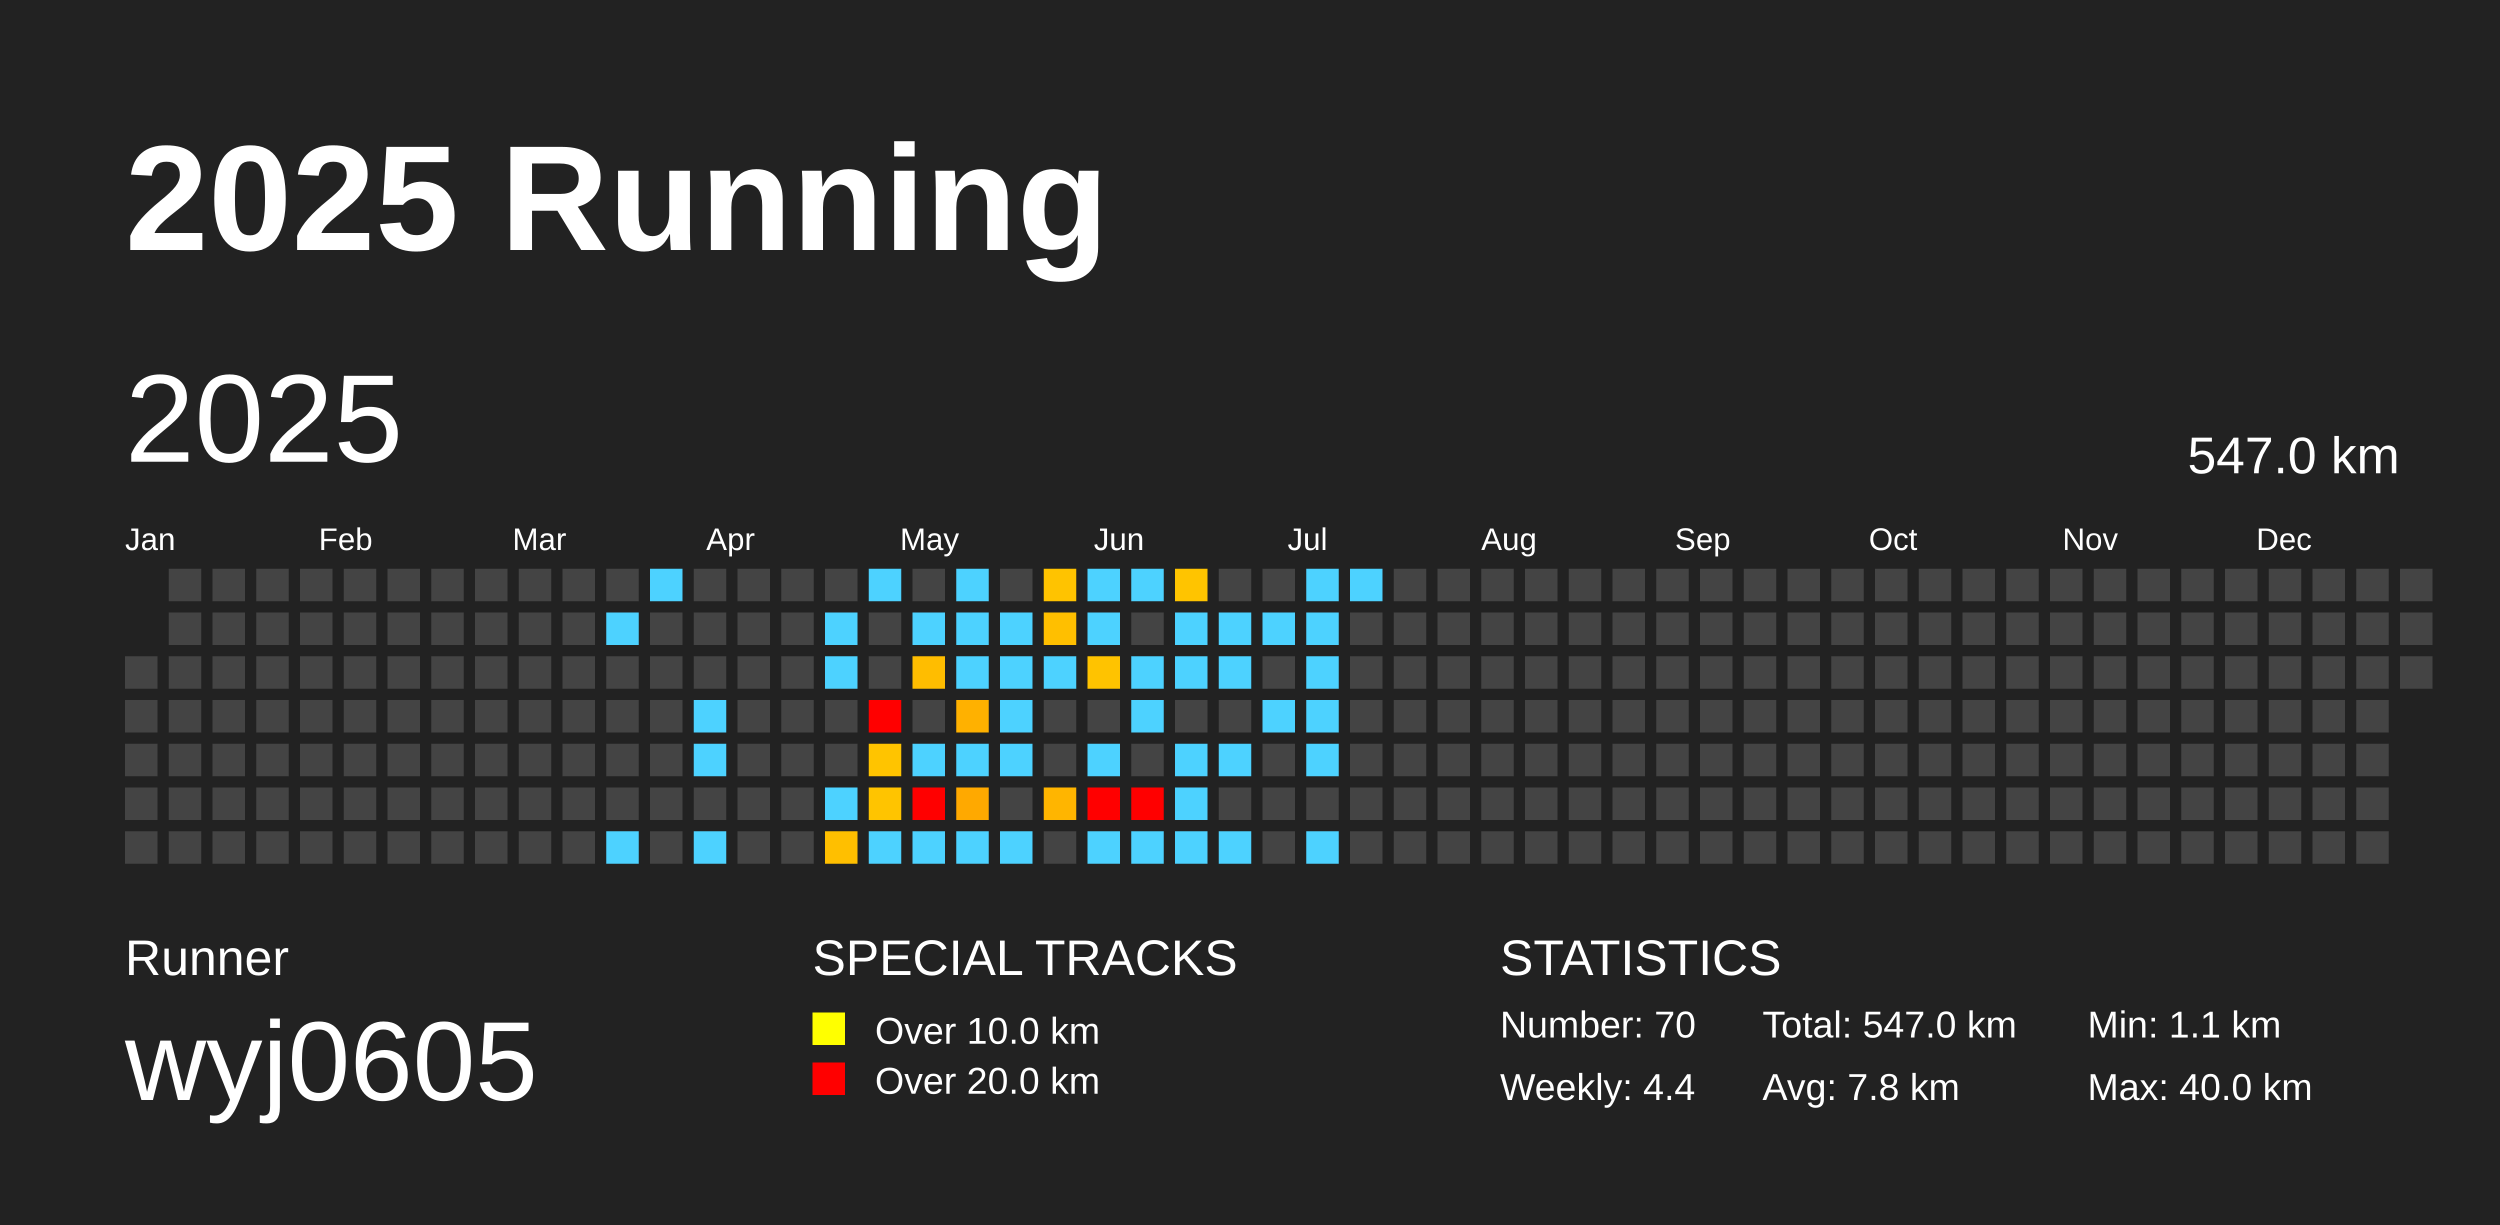
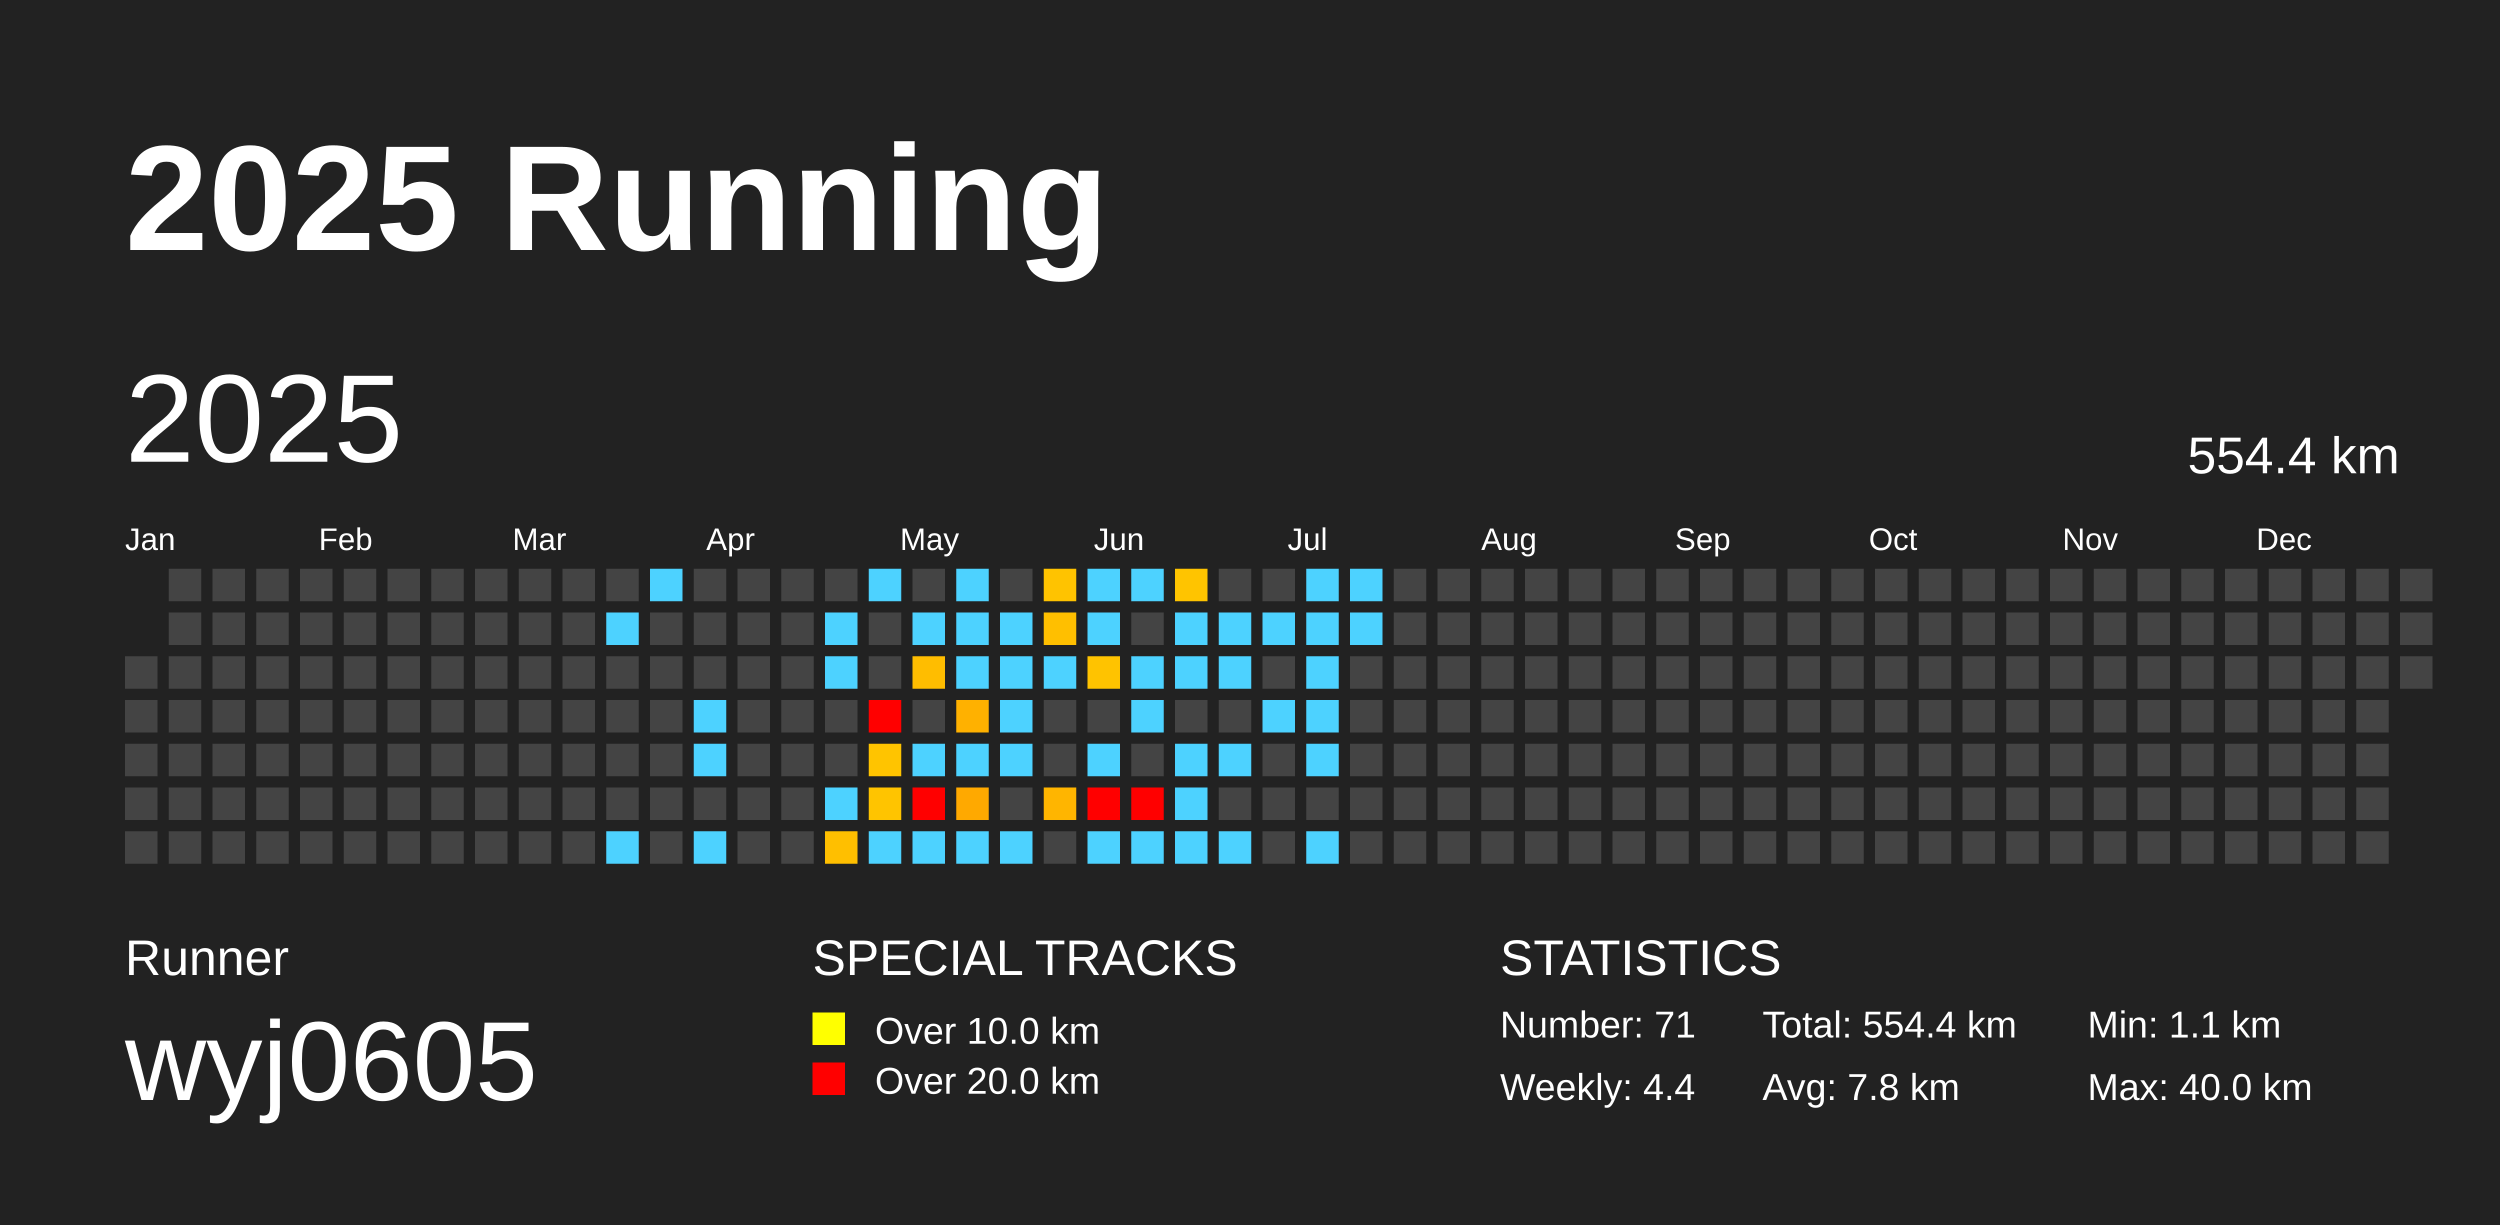
<svg xmlns="http://www.w3.org/2000/svg" baseProfile="full" height="98mm" version="1.1" viewBox="0,0,200,98" width="200mm">
  <defs />
  <rect fill="#222222" height="98" width="200" x="0" y="0" />
  <text fill="#FFFFFF" style="font-size:12px; font-family:Arial; font-weight:bold;" x="10" y="20">2025 Running</text>
  <text fill="#FFFFFF" style="font-size:4px; font-family:Arial" x="10" y="78">Runner</text>
  <text fill="#FFFFFF" style="font-size:9px; font-family:Arial" x="10" y="88">wyj0605</text>
  <text fill="#FFFFFF" style="font-size:4px; font-family:Arial" x="65" y="78">SPECIAL TRACKS</text>
  <rect fill="yellow" height="2.6" width="2.6" x="65" y="81" />
  <text fill="#FFFFFF" style="font-size:3px; font-family:Arial" x="70" y="83.5">Over 10.0 km</text>
  <rect fill="red" height="2.6" width="2.6" x="65" y="85" />
  <text fill="#FFFFFF" style="font-size:3px; font-family:Arial" x="70" y="87.5">Over 20.0 km</text>
  <text fill="#FFFFFF" style="font-size:4px; font-family:Arial" x="120" y="78">STATISTICS</text>
-   <text fill="#FFFFFF" style="font-size:3px; font-family:Arial" x="120" y="83">Number: 70</text>
+   <text fill="#FFFFFF" style="font-size:3px; font-family:Arial" x="120" y="83">Number: 71</text>
  <text fill="#FFFFFF" style="font-size:3px; font-family:Arial" x="120" y="88">Weekly: 4.4</text>
-   <text fill="#FFFFFF" style="font-size:3px; font-family:Arial" x="141" y="83">Total: 547.0 km</text>
+   <text fill="#FFFFFF" style="font-size:3px; font-family:Arial" x="141" y="83">Total: 554.4 km</text>
  <text fill="#FFFFFF" style="font-size:3px; font-family:Arial" x="141" y="88">Avg: 7.8 km</text>
  <text fill="#FFFFFF" style="font-size:3px; font-family:Arial" x="167" y="83">Min: 1.1 km</text>
  <text fill="#FFFFFF" style="font-size:3px; font-family:Arial" x="167" y="88">Max: 40.0 km</text>
  <text dominant-baseline="hanging" fill="#FFFFFF" style="font-size:10.0px; font-family:Arial;" x="10" y="30">2025</text>
-   <text dominant-baseline="hanging" fill="#FFFFFF" style="font-size:4.125px; font-family:Arial;" x="175" y="35">547.0 km</text>
+   <text dominant-baseline="hanging" fill="#FFFFFF" style="font-size:4.125px; font-family:Arial;" x="175" y="35">554.4 km</text>
  <text fill="#FFFFFF" style="font-size:2.5px; font-family:Arial" x="10.0" y="44">Jan</text>
  <text fill="#FFFFFF" style="font-size:2.5px; font-family:Arial" x="25.5" y="44">Feb</text>
  <text fill="#FFFFFF" style="font-size:2.5px; font-family:Arial" x="41.0" y="44">Mar</text>
  <text fill="#FFFFFF" style="font-size:2.5px; font-family:Arial" x="56.5" y="44">Apr</text>
  <text fill="#FFFFFF" style="font-size:2.5px; font-family:Arial" x="72.0" y="44">May</text>
  <text fill="#FFFFFF" style="font-size:2.5px; font-family:Arial" x="87.5" y="44">Jun</text>
  <text fill="#FFFFFF" style="font-size:2.5px; font-family:Arial" x="103.0" y="44">Jul</text>
  <text fill="#FFFFFF" style="font-size:2.5px; font-family:Arial" x="118.5" y="44">Aug</text>
  <text fill="#FFFFFF" style="font-size:2.5px; font-family:Arial" x="134.0" y="44">Sep</text>
  <text fill="#FFFFFF" style="font-size:2.5px; font-family:Arial" x="149.5" y="44">Oct</text>
  <text fill="#FFFFFF" style="font-size:2.5px; font-family:Arial" x="165.0" y="44">Nov</text>
  <text fill="#FFFFFF" style="font-size:2.5px; font-family:Arial" x="180.5" y="44">Dec</text>
  <rect fill="#444444" height="2.6" width="2.6" x="10.0" y="52.5" />
  <rect fill="#444444" height="2.6" width="2.6" x="10.0" y="56.0" />
  <rect fill="#444444" height="2.6" width="2.6" x="10.0" y="59.5" />
  <rect fill="#444444" height="2.6" width="2.6" x="10.0" y="63.0" />
  <rect fill="#444444" height="2.6" width="2.6" x="10.0" y="66.5" />
  <rect fill="#444444" height="2.6" width="2.6" x="13.5" y="45.5" />
  <rect fill="#444444" height="2.6" width="2.6" x="13.5" y="49.0" />
  <rect fill="#444444" height="2.6" width="2.6" x="13.5" y="52.5" />
  <rect fill="#444444" height="2.6" width="2.6" x="13.5" y="56.0" />
  <rect fill="#444444" height="2.6" width="2.6" x="13.5" y="59.5" />
  <rect fill="#444444" height="2.6" width="2.6" x="13.5" y="63.0" />
  <rect fill="#444444" height="2.6" width="2.6" x="13.5" y="66.5" />
  <rect fill="#444444" height="2.6" width="2.6" x="17.0" y="45.5" />
  <rect fill="#444444" height="2.6" width="2.6" x="17.0" y="49.0" />
  <rect fill="#444444" height="2.6" width="2.6" x="17.0" y="52.5" />
  <rect fill="#444444" height="2.6" width="2.6" x="17.0" y="56.0" />
  <rect fill="#444444" height="2.6" width="2.6" x="17.0" y="59.5" />
  <rect fill="#444444" height="2.6" width="2.6" x="17.0" y="63.0" />
  <rect fill="#444444" height="2.6" width="2.6" x="17.0" y="66.5" />
  <rect fill="#444444" height="2.6" width="2.6" x="20.5" y="45.5" />
  <rect fill="#444444" height="2.6" width="2.6" x="20.5" y="49.0" />
  <rect fill="#444444" height="2.6" width="2.6" x="20.5" y="52.5" />
  <rect fill="#444444" height="2.6" width="2.6" x="20.5" y="56.0" />
  <rect fill="#444444" height="2.6" width="2.6" x="20.5" y="59.5" />
  <rect fill="#444444" height="2.6" width="2.6" x="20.5" y="63.0" />
  <rect fill="#444444" height="2.6" width="2.6" x="20.5" y="66.5" />
  <rect fill="#444444" height="2.6" width="2.6" x="24.0" y="45.5" />
  <rect fill="#444444" height="2.6" width="2.6" x="24.0" y="49.0" />
  <rect fill="#444444" height="2.6" width="2.6" x="24.0" y="52.5" />
  <rect fill="#444444" height="2.6" width="2.6" x="24.0" y="56.0" />
  <rect fill="#444444" height="2.6" width="2.6" x="24.0" y="59.5" />
  <rect fill="#444444" height="2.6" width="2.6" x="24.0" y="63.0" />
  <rect fill="#444444" height="2.6" width="2.6" x="24.0" y="66.5" />
  <rect fill="#444444" height="2.6" width="2.6" x="27.5" y="45.5" />
  <rect fill="#444444" height="2.6" width="2.6" x="27.5" y="49.0" />
  <rect fill="#444444" height="2.6" width="2.6" x="27.5" y="52.5" />
  <rect fill="#444444" height="2.6" width="2.6" x="27.5" y="56.0" />
  <rect fill="#444444" height="2.6" width="2.6" x="27.5" y="59.5" />
  <rect fill="#444444" height="2.6" width="2.6" x="27.5" y="63.0" />
  <rect fill="#444444" height="2.6" width="2.6" x="27.5" y="66.5" />
  <rect fill="#444444" height="2.6" width="2.6" x="31.0" y="45.5" />
  <rect fill="#444444" height="2.6" width="2.6" x="31.0" y="49.0" />
  <rect fill="#444444" height="2.6" width="2.6" x="31.0" y="52.5" />
  <rect fill="#444444" height="2.6" width="2.6" x="31.0" y="56.0" />
  <rect fill="#444444" height="2.6" width="2.6" x="31.0" y="59.5" />
  <rect fill="#444444" height="2.6" width="2.6" x="31.0" y="63.0" />
  <rect fill="#444444" height="2.6" width="2.6" x="31.0" y="66.5" />
  <rect fill="#444444" height="2.6" width="2.6" x="34.5" y="45.5" />
  <rect fill="#444444" height="2.6" width="2.6" x="34.5" y="49.0" />
  <rect fill="#444444" height="2.6" width="2.6" x="34.5" y="52.5" />
  <rect fill="#444444" height="2.6" width="2.6" x="34.5" y="56.0" />
  <rect fill="#444444" height="2.6" width="2.6" x="34.5" y="59.5" />
  <rect fill="#444444" height="2.6" width="2.6" x="34.5" y="63.0" />
  <rect fill="#444444" height="2.6" width="2.6" x="34.5" y="66.5" />
  <rect fill="#444444" height="2.6" width="2.6" x="38.0" y="45.5" />
  <rect fill="#444444" height="2.6" width="2.6" x="38.0" y="49.0" />
  <rect fill="#444444" height="2.6" width="2.6" x="38.0" y="52.5" />
  <rect fill="#444444" height="2.6" width="2.6" x="38.0" y="56.0" />
  <rect fill="#444444" height="2.6" width="2.6" x="38.0" y="59.5" />
  <rect fill="#444444" height="2.6" width="2.6" x="38.0" y="63.0" />
  <rect fill="#444444" height="2.6" width="2.6" x="38.0" y="66.5" />
  <rect fill="#444444" height="2.6" width="2.6" x="41.5" y="45.5" />
  <rect fill="#444444" height="2.6" width="2.6" x="41.5" y="49.0" />
  <rect fill="#444444" height="2.6" width="2.6" x="41.5" y="52.5" />
  <rect fill="#444444" height="2.6" width="2.6" x="41.5" y="56.0" />
  <rect fill="#444444" height="2.6" width="2.6" x="41.5" y="59.5" />
  <rect fill="#444444" height="2.6" width="2.6" x="41.5" y="63.0" />
  <rect fill="#444444" height="2.6" width="2.6" x="41.5" y="66.5" />
  <rect fill="#444444" height="2.6" width="2.6" x="45.0" y="45.5" />
  <rect fill="#444444" height="2.6" width="2.6" x="45.0" y="49.0" />
  <rect fill="#444444" height="2.6" width="2.6" x="45.0" y="52.5" />
  <rect fill="#444444" height="2.6" width="2.6" x="45.0" y="56.0" />
  <rect fill="#444444" height="2.6" width="2.6" x="45.0" y="59.5" />
  <rect fill="#444444" height="2.6" width="2.6" x="45.0" y="63.0" />
  <rect fill="#444444" height="2.6" width="2.6" x="45.0" y="66.5" />
  <rect fill="#444444" height="2.6" width="2.6" x="48.5" y="45.5" />
  <rect fill="#4dd2ff" height="2.6" width="2.6" x="48.5" y="49.0" />
  <rect fill="#444444" height="2.6" width="2.6" x="48.5" y="52.5" />
  <rect fill="#444444" height="2.6" width="2.6" x="48.5" y="56.0" />
  <rect fill="#444444" height="2.6" width="2.6" x="48.5" y="59.5" />
  <rect fill="#444444" height="2.6" width="2.6" x="48.5" y="63.0" />
  <rect fill="#4dd2ff" height="2.6" width="2.6" x="48.5" y="66.5" />
  <rect fill="#4dd2ff" height="2.6" width="2.6" x="52.0" y="45.5" />
  <rect fill="#444444" height="2.6" width="2.6" x="52.0" y="49.0" />
  <rect fill="#444444" height="2.6" width="2.6" x="52.0" y="52.5" />
  <rect fill="#444444" height="2.6" width="2.6" x="52.0" y="56.0" />
  <rect fill="#444444" height="2.6" width="2.6" x="52.0" y="59.5" />
  <rect fill="#444444" height="2.6" width="2.6" x="52.0" y="63.0" />
  <rect fill="#444444" height="2.6" width="2.6" x="52.0" y="66.5" />
  <rect fill="#444444" height="2.6" width="2.6" x="55.5" y="45.5" />
  <rect fill="#444444" height="2.6" width="2.6" x="55.5" y="49.0" />
  <rect fill="#444444" height="2.6" width="2.6" x="55.5" y="52.5" />
  <rect fill="#4dd2ff" height="2.6" width="2.6" x="55.5" y="56.0" />
  <rect fill="#4dd2ff" height="2.6" width="2.6" x="55.5" y="59.5" />
  <rect fill="#444444" height="2.6" width="2.6" x="55.5" y="63.0" />
  <rect fill="#4dd2ff" height="2.6" width="2.6" x="55.5" y="66.5" />
  <rect fill="#444444" height="2.6" width="2.6" x="59.0" y="45.5" />
  <rect fill="#444444" height="2.6" width="2.6" x="59.0" y="49.0" />
  <rect fill="#444444" height="2.6" width="2.6" x="59.0" y="52.5" />
  <rect fill="#444444" height="2.6" width="2.6" x="59.0" y="56.0" />
  <rect fill="#444444" height="2.6" width="2.6" x="59.0" y="59.5" />
  <rect fill="#444444" height="2.6" width="2.6" x="59.0" y="63.0" />
  <rect fill="#444444" height="2.6" width="2.6" x="59.0" y="66.5" />
  <rect fill="#444444" height="2.6" width="2.6" x="62.5" y="45.5" />
  <rect fill="#444444" height="2.6" width="2.6" x="62.5" y="49.0" />
  <rect fill="#444444" height="2.6" width="2.6" x="62.5" y="52.5" />
  <rect fill="#444444" height="2.6" width="2.6" x="62.5" y="56.0" />
  <rect fill="#444444" height="2.6" width="2.6" x="62.5" y="59.5" />
  <rect fill="#444444" height="2.6" width="2.6" x="62.5" y="63.0" />
  <rect fill="#444444" height="2.6" width="2.6" x="62.5" y="66.5" />
  <rect fill="#444444" height="2.6" width="2.6" x="66.0" y="45.5" />
  <rect fill="#4dd2ff" height="2.6" width="2.6" x="66.0" y="49.0" />
  <rect fill="#4dd2ff" height="2.6" width="2.6" x="66.0" y="52.5" />
  <rect fill="#444444" height="2.6" width="2.6" x="66.0" y="56.0" />
  <rect fill="#444444" height="2.6" width="2.6" x="66.0" y="59.5" />
  <rect fill="#4dd2ff" height="2.6" width="2.6" x="66.0" y="63.0" />
  <rect fill="#ffbf00" height="2.6" width="2.6" x="66.0" y="66.5" />
  <rect fill="#4dd2ff" height="2.6" width="2.6" x="69.5" y="45.5" />
  <rect fill="#444444" height="2.6" width="2.6" x="69.5" y="49.0" />
  <rect fill="#444444" height="2.6" width="2.6" x="69.5" y="52.5" />
  <rect fill="red" height="2.6" width="2.6" x="69.5" y="56.0" />
  <rect fill="#ffc400" height="2.6" width="2.6" x="69.5" y="59.5" />
  <rect fill="#ffc400" height="2.6" width="2.6" x="69.5" y="63.0" />
  <rect fill="#4dd2ff" height="2.6" width="2.6" x="69.5" y="66.5" />
  <rect fill="#444444" height="2.6" width="2.6" x="73.0" y="45.5" />
  <rect fill="#4dd2ff" height="2.6" width="2.6" x="73.0" y="49.0" />
  <rect fill="#ffbd00" height="2.6" width="2.6" x="73.0" y="52.5" />
  <rect fill="#444444" height="2.6" width="2.6" x="73.0" y="56.0" />
  <rect fill="#4dd2ff" height="2.6" width="2.6" x="73.0" y="59.5" />
  <rect fill="red" height="2.6" width="2.6" x="73.0" y="63.0" />
  <rect fill="#4dd2ff" height="2.6" width="2.6" x="73.0" y="66.5" />
  <rect fill="#4dd2ff" height="2.6" width="2.6" x="76.5" y="45.5" />
  <rect fill="#4dd2ff" height="2.6" width="2.6" x="76.5" y="49.0" />
  <rect fill="#4dd2ff" height="2.6" width="2.6" x="76.5" y="52.5" />
  <rect fill="#ffb100" height="2.6" width="2.6" x="76.5" y="56.0" />
  <rect fill="#4dd2ff" height="2.6" width="2.6" x="76.5" y="59.5" />
  <rect fill="#ffa900" height="2.6" width="2.6" x="76.5" y="63.0" />
  <rect fill="#4dd2ff" height="2.6" width="2.6" x="76.5" y="66.5" />
  <rect fill="#444444" height="2.6" width="2.6" x="80.0" y="45.5" />
  <rect fill="#4dd2ff" height="2.6" width="2.6" x="80.0" y="49.0" />
  <rect fill="#4dd2ff" height="2.6" width="2.6" x="80.0" y="52.5" />
  <rect fill="#4dd2ff" height="2.6" width="2.6" x="80.0" y="56.0" />
  <rect fill="#4dd2ff" height="2.6" width="2.6" x="80.0" y="59.5" />
  <rect fill="#444444" height="2.6" width="2.6" x="80.0" y="63.0" />
  <rect fill="#4dd2ff" height="2.6" width="2.6" x="80.0" y="66.5" />
  <rect fill="#ffc300" height="2.6" width="2.6" x="83.5" y="45.5" />
  <rect fill="#ffbf00" height="2.6" width="2.6" x="83.5" y="49.0" />
  <rect fill="#4dd2ff" height="2.6" width="2.6" x="83.5" y="52.5" />
  <rect fill="#444444" height="2.6" width="2.6" x="83.5" y="56.0" />
  <rect fill="#444444" height="2.6" width="2.6" x="83.5" y="59.5" />
  <rect fill="#ffb500" height="2.6" width="2.6" x="83.5" y="63.0" />
  <rect fill="#444444" height="2.6" width="2.6" x="83.5" y="66.5" />
  <rect fill="#4dd2ff" height="2.6" width="2.6" x="87.0" y="45.5" />
  <rect fill="#4dd2ff" height="2.6" width="2.6" x="87.0" y="49.0" />
  <rect fill="#ffc300" height="2.6" width="2.6" x="87.0" y="52.5" />
  <rect fill="#444444" height="2.6" width="2.6" x="87.0" y="56.0" />
  <rect fill="#4dd2ff" height="2.6" width="2.6" x="87.0" y="59.5" />
  <rect fill="red" height="2.6" width="2.6" x="87.0" y="63.0" />
  <rect fill="#4dd2ff" height="2.6" width="2.6" x="87.0" y="66.5" />
  <rect fill="#4dd2ff" height="2.6" width="2.6" x="90.5" y="45.5" />
  <rect fill="#444444" height="2.6" width="2.6" x="90.5" y="49.0" />
  <rect fill="#4dd2ff" height="2.6" width="2.6" x="90.5" y="52.5" />
  <rect fill="#4dd2ff" height="2.6" width="2.6" x="90.5" y="56.0" />
  <rect fill="#444444" height="2.6" width="2.6" x="90.5" y="59.5" />
  <rect fill="red" height="2.6" width="2.6" x="90.5" y="63.0" />
  <rect fill="#4dd2ff" height="2.6" width="2.6" x="90.5" y="66.5" />
  <rect fill="#ffc400" height="2.6" width="2.6" x="94.0" y="45.5" />
  <rect fill="#4dd2ff" height="2.6" width="2.6" x="94.0" y="49.0" />
  <rect fill="#4dd2ff" height="2.6" width="2.6" x="94.0" y="52.5" />
  <rect fill="#444444" height="2.6" width="2.6" x="94.0" y="56.0" />
  <rect fill="#4dd2ff" height="2.6" width="2.6" x="94.0" y="59.5" />
  <rect fill="#4dd2ff" height="2.6" width="2.6" x="94.0" y="63.0" />
  <rect fill="#4dd2ff" height="2.6" width="2.6" x="94.0" y="66.5" />
  <rect fill="#444444" height="2.6" width="2.6" x="97.5" y="45.5" />
  <rect fill="#4dd2ff" height="2.6" width="2.6" x="97.5" y="49.0" />
  <rect fill="#4dd2ff" height="2.6" width="2.6" x="97.5" y="52.5" />
  <rect fill="#444444" height="2.6" width="2.6" x="97.5" y="56.0" />
  <rect fill="#4dd2ff" height="2.6" width="2.6" x="97.5" y="59.5" />
  <rect fill="#444444" height="2.6" width="2.6" x="97.5" y="63.0" />
  <rect fill="#4dd2ff" height="2.6" width="2.6" x="97.5" y="66.5" />
  <rect fill="#444444" height="2.6" width="2.6" x="101.0" y="45.5" />
  <rect fill="#4dd2ff" height="2.6" width="2.6" x="101.0" y="49.0" />
  <rect fill="#444444" height="2.6" width="2.6" x="101.0" y="52.5" />
  <rect fill="#4dd2ff" height="2.6" width="2.6" x="101.0" y="56.0" />
  <rect fill="#444444" height="2.6" width="2.6" x="101.0" y="59.5" />
  <rect fill="#444444" height="2.6" width="2.6" x="101.0" y="63.0" />
  <rect fill="#444444" height="2.6" width="2.6" x="101.0" y="66.5" />
  <rect fill="#4dd2ff" height="2.6" width="2.6" x="104.5" y="45.5" />
  <rect fill="#4dd2ff" height="2.6" width="2.6" x="104.5" y="49.0" />
  <rect fill="#4dd2ff" height="2.6" width="2.6" x="104.5" y="52.5" />
  <rect fill="#4dd2ff" height="2.6" width="2.6" x="104.5" y="56.0" />
  <rect fill="#4dd2ff" height="2.6" width="2.6" x="104.5" y="59.5" />
  <rect fill="#444444" height="2.6" width="2.6" x="104.5" y="63.0" />
  <rect fill="#4dd2ff" height="2.6" width="2.6" x="104.5" y="66.5" />
  <rect fill="#4dd2ff" height="2.6" width="2.6" x="108.0" y="45.5" />
-   <rect fill="#444444" height="2.6" width="2.6" x="108.0" y="49.0" />
+   <rect fill="#4dd2ff" height="2.6" width="2.6" x="108.0" y="49.0" />
  <rect fill="#444444" height="2.6" width="2.6" x="108.0" y="52.5" />
  <rect fill="#444444" height="2.6" width="2.6" x="108.0" y="56.0" />
  <rect fill="#444444" height="2.6" width="2.6" x="108.0" y="59.5" />
  <rect fill="#444444" height="2.6" width="2.6" x="108.0" y="63.0" />
  <rect fill="#444444" height="2.6" width="2.6" x="108.0" y="66.5" />
  <rect fill="#444444" height="2.6" width="2.6" x="111.5" y="45.5" />
  <rect fill="#444444" height="2.6" width="2.6" x="111.5" y="49.0" />
  <rect fill="#444444" height="2.6" width="2.6" x="111.5" y="52.5" />
  <rect fill="#444444" height="2.6" width="2.6" x="111.5" y="56.0" />
  <rect fill="#444444" height="2.6" width="2.6" x="111.5" y="59.5" />
  <rect fill="#444444" height="2.6" width="2.6" x="111.5" y="63.0" />
  <rect fill="#444444" height="2.6" width="2.6" x="111.5" y="66.5" />
  <rect fill="#444444" height="2.6" width="2.6" x="115.0" y="45.5" />
  <rect fill="#444444" height="2.6" width="2.6" x="115.0" y="49.0" />
  <rect fill="#444444" height="2.6" width="2.6" x="115.0" y="52.5" />
  <rect fill="#444444" height="2.6" width="2.6" x="115.0" y="56.0" />
  <rect fill="#444444" height="2.6" width="2.6" x="115.0" y="59.5" />
  <rect fill="#444444" height="2.6" width="2.6" x="115.0" y="63.0" />
  <rect fill="#444444" height="2.6" width="2.6" x="115.0" y="66.5" />
  <rect fill="#444444" height="2.6" width="2.6" x="118.5" y="45.5" />
  <rect fill="#444444" height="2.6" width="2.6" x="118.5" y="49.0" />
  <rect fill="#444444" height="2.6" width="2.6" x="118.5" y="52.5" />
  <rect fill="#444444" height="2.6" width="2.6" x="118.5" y="56.0" />
  <rect fill="#444444" height="2.6" width="2.6" x="118.5" y="59.5" />
  <rect fill="#444444" height="2.6" width="2.6" x="118.5" y="63.0" />
  <rect fill="#444444" height="2.6" width="2.6" x="118.5" y="66.5" />
  <rect fill="#444444" height="2.6" width="2.6" x="122.0" y="45.5" />
  <rect fill="#444444" height="2.6" width="2.6" x="122.0" y="49.0" />
  <rect fill="#444444" height="2.6" width="2.6" x="122.0" y="52.5" />
  <rect fill="#444444" height="2.6" width="2.6" x="122.0" y="56.0" />
  <rect fill="#444444" height="2.6" width="2.6" x="122.0" y="59.5" />
  <rect fill="#444444" height="2.6" width="2.6" x="122.0" y="63.0" />
  <rect fill="#444444" height="2.6" width="2.6" x="122.0" y="66.5" />
  <rect fill="#444444" height="2.6" width="2.6" x="125.5" y="45.5" />
  <rect fill="#444444" height="2.6" width="2.6" x="125.5" y="49.0" />
  <rect fill="#444444" height="2.6" width="2.6" x="125.5" y="52.5" />
  <rect fill="#444444" height="2.6" width="2.6" x="125.5" y="56.0" />
  <rect fill="#444444" height="2.6" width="2.6" x="125.5" y="59.5" />
  <rect fill="#444444" height="2.6" width="2.6" x="125.5" y="63.0" />
  <rect fill="#444444" height="2.6" width="2.6" x="125.5" y="66.5" />
  <rect fill="#444444" height="2.6" width="2.6" x="129.0" y="45.5" />
  <rect fill="#444444" height="2.6" width="2.6" x="129.0" y="49.0" />
  <rect fill="#444444" height="2.6" width="2.6" x="129.0" y="52.5" />
  <rect fill="#444444" height="2.6" width="2.6" x="129.0" y="56.0" />
  <rect fill="#444444" height="2.6" width="2.6" x="129.0" y="59.5" />
  <rect fill="#444444" height="2.6" width="2.6" x="129.0" y="63.0" />
  <rect fill="#444444" height="2.6" width="2.6" x="129.0" y="66.5" />
  <rect fill="#444444" height="2.6" width="2.6" x="132.5" y="45.5" />
  <rect fill="#444444" height="2.6" width="2.6" x="132.5" y="49.0" />
  <rect fill="#444444" height="2.6" width="2.6" x="132.5" y="52.5" />
  <rect fill="#444444" height="2.6" width="2.6" x="132.5" y="56.0" />
  <rect fill="#444444" height="2.6" width="2.6" x="132.5" y="59.5" />
  <rect fill="#444444" height="2.6" width="2.6" x="132.5" y="63.0" />
  <rect fill="#444444" height="2.6" width="2.6" x="132.5" y="66.5" />
  <rect fill="#444444" height="2.6" width="2.6" x="136.0" y="45.5" />
  <rect fill="#444444" height="2.6" width="2.6" x="136.0" y="49.0" />
  <rect fill="#444444" height="2.6" width="2.6" x="136.0" y="52.5" />
  <rect fill="#444444" height="2.6" width="2.6" x="136.0" y="56.0" />
  <rect fill="#444444" height="2.6" width="2.6" x="136.0" y="59.5" />
  <rect fill="#444444" height="2.6" width="2.6" x="136.0" y="63.0" />
  <rect fill="#444444" height="2.6" width="2.6" x="136.0" y="66.5" />
  <rect fill="#444444" height="2.6" width="2.6" x="139.5" y="45.5" />
  <rect fill="#444444" height="2.6" width="2.6" x="139.5" y="49.0" />
  <rect fill="#444444" height="2.6" width="2.6" x="139.5" y="52.5" />
  <rect fill="#444444" height="2.6" width="2.6" x="139.5" y="56.0" />
  <rect fill="#444444" height="2.6" width="2.6" x="139.5" y="59.5" />
  <rect fill="#444444" height="2.6" width="2.6" x="139.5" y="63.0" />
  <rect fill="#444444" height="2.6" width="2.6" x="139.5" y="66.5" />
  <rect fill="#444444" height="2.6" width="2.6" x="143.0" y="45.5" />
  <rect fill="#444444" height="2.6" width="2.6" x="143.0" y="49.0" />
  <rect fill="#444444" height="2.6" width="2.6" x="143.0" y="52.5" />
  <rect fill="#444444" height="2.6" width="2.6" x="143.0" y="56.0" />
  <rect fill="#444444" height="2.6" width="2.6" x="143.0" y="59.5" />
  <rect fill="#444444" height="2.6" width="2.6" x="143.0" y="63.0" />
  <rect fill="#444444" height="2.6" width="2.6" x="143.0" y="66.5" />
  <rect fill="#444444" height="2.6" width="2.6" x="146.5" y="45.5" />
  <rect fill="#444444" height="2.6" width="2.6" x="146.5" y="49.0" />
  <rect fill="#444444" height="2.6" width="2.6" x="146.5" y="52.5" />
  <rect fill="#444444" height="2.6" width="2.6" x="146.5" y="56.0" />
  <rect fill="#444444" height="2.6" width="2.6" x="146.5" y="59.5" />
  <rect fill="#444444" height="2.6" width="2.6" x="146.5" y="63.0" />
  <rect fill="#444444" height="2.6" width="2.6" x="146.5" y="66.5" />
  <rect fill="#444444" height="2.6" width="2.6" x="150.0" y="45.5" />
  <rect fill="#444444" height="2.6" width="2.6" x="150.0" y="49.0" />
  <rect fill="#444444" height="2.6" width="2.6" x="150.0" y="52.5" />
  <rect fill="#444444" height="2.6" width="2.6" x="150.0" y="56.0" />
  <rect fill="#444444" height="2.6" width="2.6" x="150.0" y="59.5" />
  <rect fill="#444444" height="2.6" width="2.6" x="150.0" y="63.0" />
  <rect fill="#444444" height="2.6" width="2.6" x="150.0" y="66.5" />
  <rect fill="#444444" height="2.6" width="2.6" x="153.5" y="45.5" />
  <rect fill="#444444" height="2.6" width="2.6" x="153.5" y="49.0" />
  <rect fill="#444444" height="2.6" width="2.6" x="153.5" y="52.5" />
  <rect fill="#444444" height="2.6" width="2.6" x="153.5" y="56.0" />
  <rect fill="#444444" height="2.6" width="2.6" x="153.5" y="59.5" />
  <rect fill="#444444" height="2.6" width="2.6" x="153.5" y="63.0" />
  <rect fill="#444444" height="2.6" width="2.6" x="153.5" y="66.5" />
  <rect fill="#444444" height="2.6" width="2.6" x="157.0" y="45.5" />
  <rect fill="#444444" height="2.6" width="2.6" x="157.0" y="49.0" />
  <rect fill="#444444" height="2.6" width="2.6" x="157.0" y="52.5" />
  <rect fill="#444444" height="2.6" width="2.6" x="157.0" y="56.0" />
  <rect fill="#444444" height="2.6" width="2.6" x="157.0" y="59.5" />
  <rect fill="#444444" height="2.6" width="2.6" x="157.0" y="63.0" />
  <rect fill="#444444" height="2.6" width="2.6" x="157.0" y="66.5" />
  <rect fill="#444444" height="2.6" width="2.6" x="160.5" y="45.5" />
  <rect fill="#444444" height="2.6" width="2.6" x="160.5" y="49.0" />
  <rect fill="#444444" height="2.6" width="2.6" x="160.5" y="52.5" />
  <rect fill="#444444" height="2.6" width="2.6" x="160.5" y="56.0" />
  <rect fill="#444444" height="2.6" width="2.6" x="160.5" y="59.5" />
  <rect fill="#444444" height="2.6" width="2.6" x="160.5" y="63.0" />
  <rect fill="#444444" height="2.6" width="2.6" x="160.5" y="66.5" />
  <rect fill="#444444" height="2.6" width="2.6" x="164.0" y="45.5" />
  <rect fill="#444444" height="2.6" width="2.6" x="164.0" y="49.0" />
  <rect fill="#444444" height="2.6" width="2.6" x="164.0" y="52.5" />
  <rect fill="#444444" height="2.6" width="2.6" x="164.0" y="56.0" />
  <rect fill="#444444" height="2.6" width="2.6" x="164.0" y="59.5" />
  <rect fill="#444444" height="2.6" width="2.6" x="164.0" y="63.0" />
  <rect fill="#444444" height="2.6" width="2.6" x="164.0" y="66.5" />
  <rect fill="#444444" height="2.6" width="2.6" x="167.5" y="45.5" />
  <rect fill="#444444" height="2.6" width="2.6" x="167.5" y="49.0" />
  <rect fill="#444444" height="2.6" width="2.6" x="167.5" y="52.5" />
  <rect fill="#444444" height="2.6" width="2.6" x="167.5" y="56.0" />
  <rect fill="#444444" height="2.6" width="2.6" x="167.5" y="59.5" />
  <rect fill="#444444" height="2.6" width="2.6" x="167.5" y="63.0" />
  <rect fill="#444444" height="2.6" width="2.6" x="167.5" y="66.5" />
  <rect fill="#444444" height="2.6" width="2.6" x="171.0" y="45.5" />
  <rect fill="#444444" height="2.6" width="2.6" x="171.0" y="49.0" />
  <rect fill="#444444" height="2.6" width="2.6" x="171.0" y="52.5" />
  <rect fill="#444444" height="2.6" width="2.6" x="171.0" y="56.0" />
  <rect fill="#444444" height="2.6" width="2.6" x="171.0" y="59.5" />
  <rect fill="#444444" height="2.6" width="2.6" x="171.0" y="63.0" />
  <rect fill="#444444" height="2.6" width="2.6" x="171.0" y="66.5" />
  <rect fill="#444444" height="2.6" width="2.6" x="174.5" y="45.5" />
  <rect fill="#444444" height="2.6" width="2.6" x="174.5" y="49.0" />
  <rect fill="#444444" height="2.6" width="2.6" x="174.5" y="52.5" />
  <rect fill="#444444" height="2.6" width="2.6" x="174.5" y="56.0" />
  <rect fill="#444444" height="2.6" width="2.6" x="174.5" y="59.5" />
  <rect fill="#444444" height="2.6" width="2.6" x="174.5" y="63.0" />
  <rect fill="#444444" height="2.6" width="2.6" x="174.5" y="66.5" />
  <rect fill="#444444" height="2.6" width="2.6" x="178.0" y="45.5" />
  <rect fill="#444444" height="2.6" width="2.6" x="178.0" y="49.0" />
  <rect fill="#444444" height="2.6" width="2.6" x="178.0" y="52.5" />
  <rect fill="#444444" height="2.6" width="2.6" x="178.0" y="56.0" />
  <rect fill="#444444" height="2.6" width="2.6" x="178.0" y="59.5" />
  <rect fill="#444444" height="2.6" width="2.6" x="178.0" y="63.0" />
  <rect fill="#444444" height="2.6" width="2.6" x="178.0" y="66.5" />
  <rect fill="#444444" height="2.6" width="2.6" x="181.5" y="45.5" />
  <rect fill="#444444" height="2.6" width="2.6" x="181.5" y="49.0" />
  <rect fill="#444444" height="2.6" width="2.6" x="181.5" y="52.5" />
  <rect fill="#444444" height="2.6" width="2.6" x="181.5" y="56.0" />
  <rect fill="#444444" height="2.6" width="2.6" x="181.5" y="59.5" />
  <rect fill="#444444" height="2.6" width="2.6" x="181.5" y="63.0" />
  <rect fill="#444444" height="2.6" width="2.6" x="181.5" y="66.5" />
  <rect fill="#444444" height="2.6" width="2.6" x="185.0" y="45.5" />
  <rect fill="#444444" height="2.6" width="2.6" x="185.0" y="49.0" />
  <rect fill="#444444" height="2.6" width="2.6" x="185.0" y="52.5" />
  <rect fill="#444444" height="2.6" width="2.6" x="185.0" y="56.0" />
  <rect fill="#444444" height="2.6" width="2.6" x="185.0" y="59.5" />
  <rect fill="#444444" height="2.6" width="2.6" x="185.0" y="63.0" />
  <rect fill="#444444" height="2.6" width="2.6" x="185.0" y="66.5" />
  <rect fill="#444444" height="2.6" width="2.6" x="188.5" y="45.5" />
  <rect fill="#444444" height="2.6" width="2.6" x="188.5" y="49.0" />
  <rect fill="#444444" height="2.6" width="2.6" x="188.5" y="52.5" />
  <rect fill="#444444" height="2.6" width="2.6" x="188.5" y="56.0" />
  <rect fill="#444444" height="2.6" width="2.6" x="188.5" y="59.5" />
  <rect fill="#444444" height="2.6" width="2.6" x="188.5" y="63.0" />
  <rect fill="#444444" height="2.6" width="2.6" x="188.5" y="66.5" />
  <rect fill="#444444" height="2.6" width="2.6" x="192.0" y="45.5" />
  <rect fill="#444444" height="2.6" width="2.6" x="192.0" y="49.0" />
  <rect fill="#444444" height="2.6" width="2.6" x="192.0" y="52.5" />
</svg>
